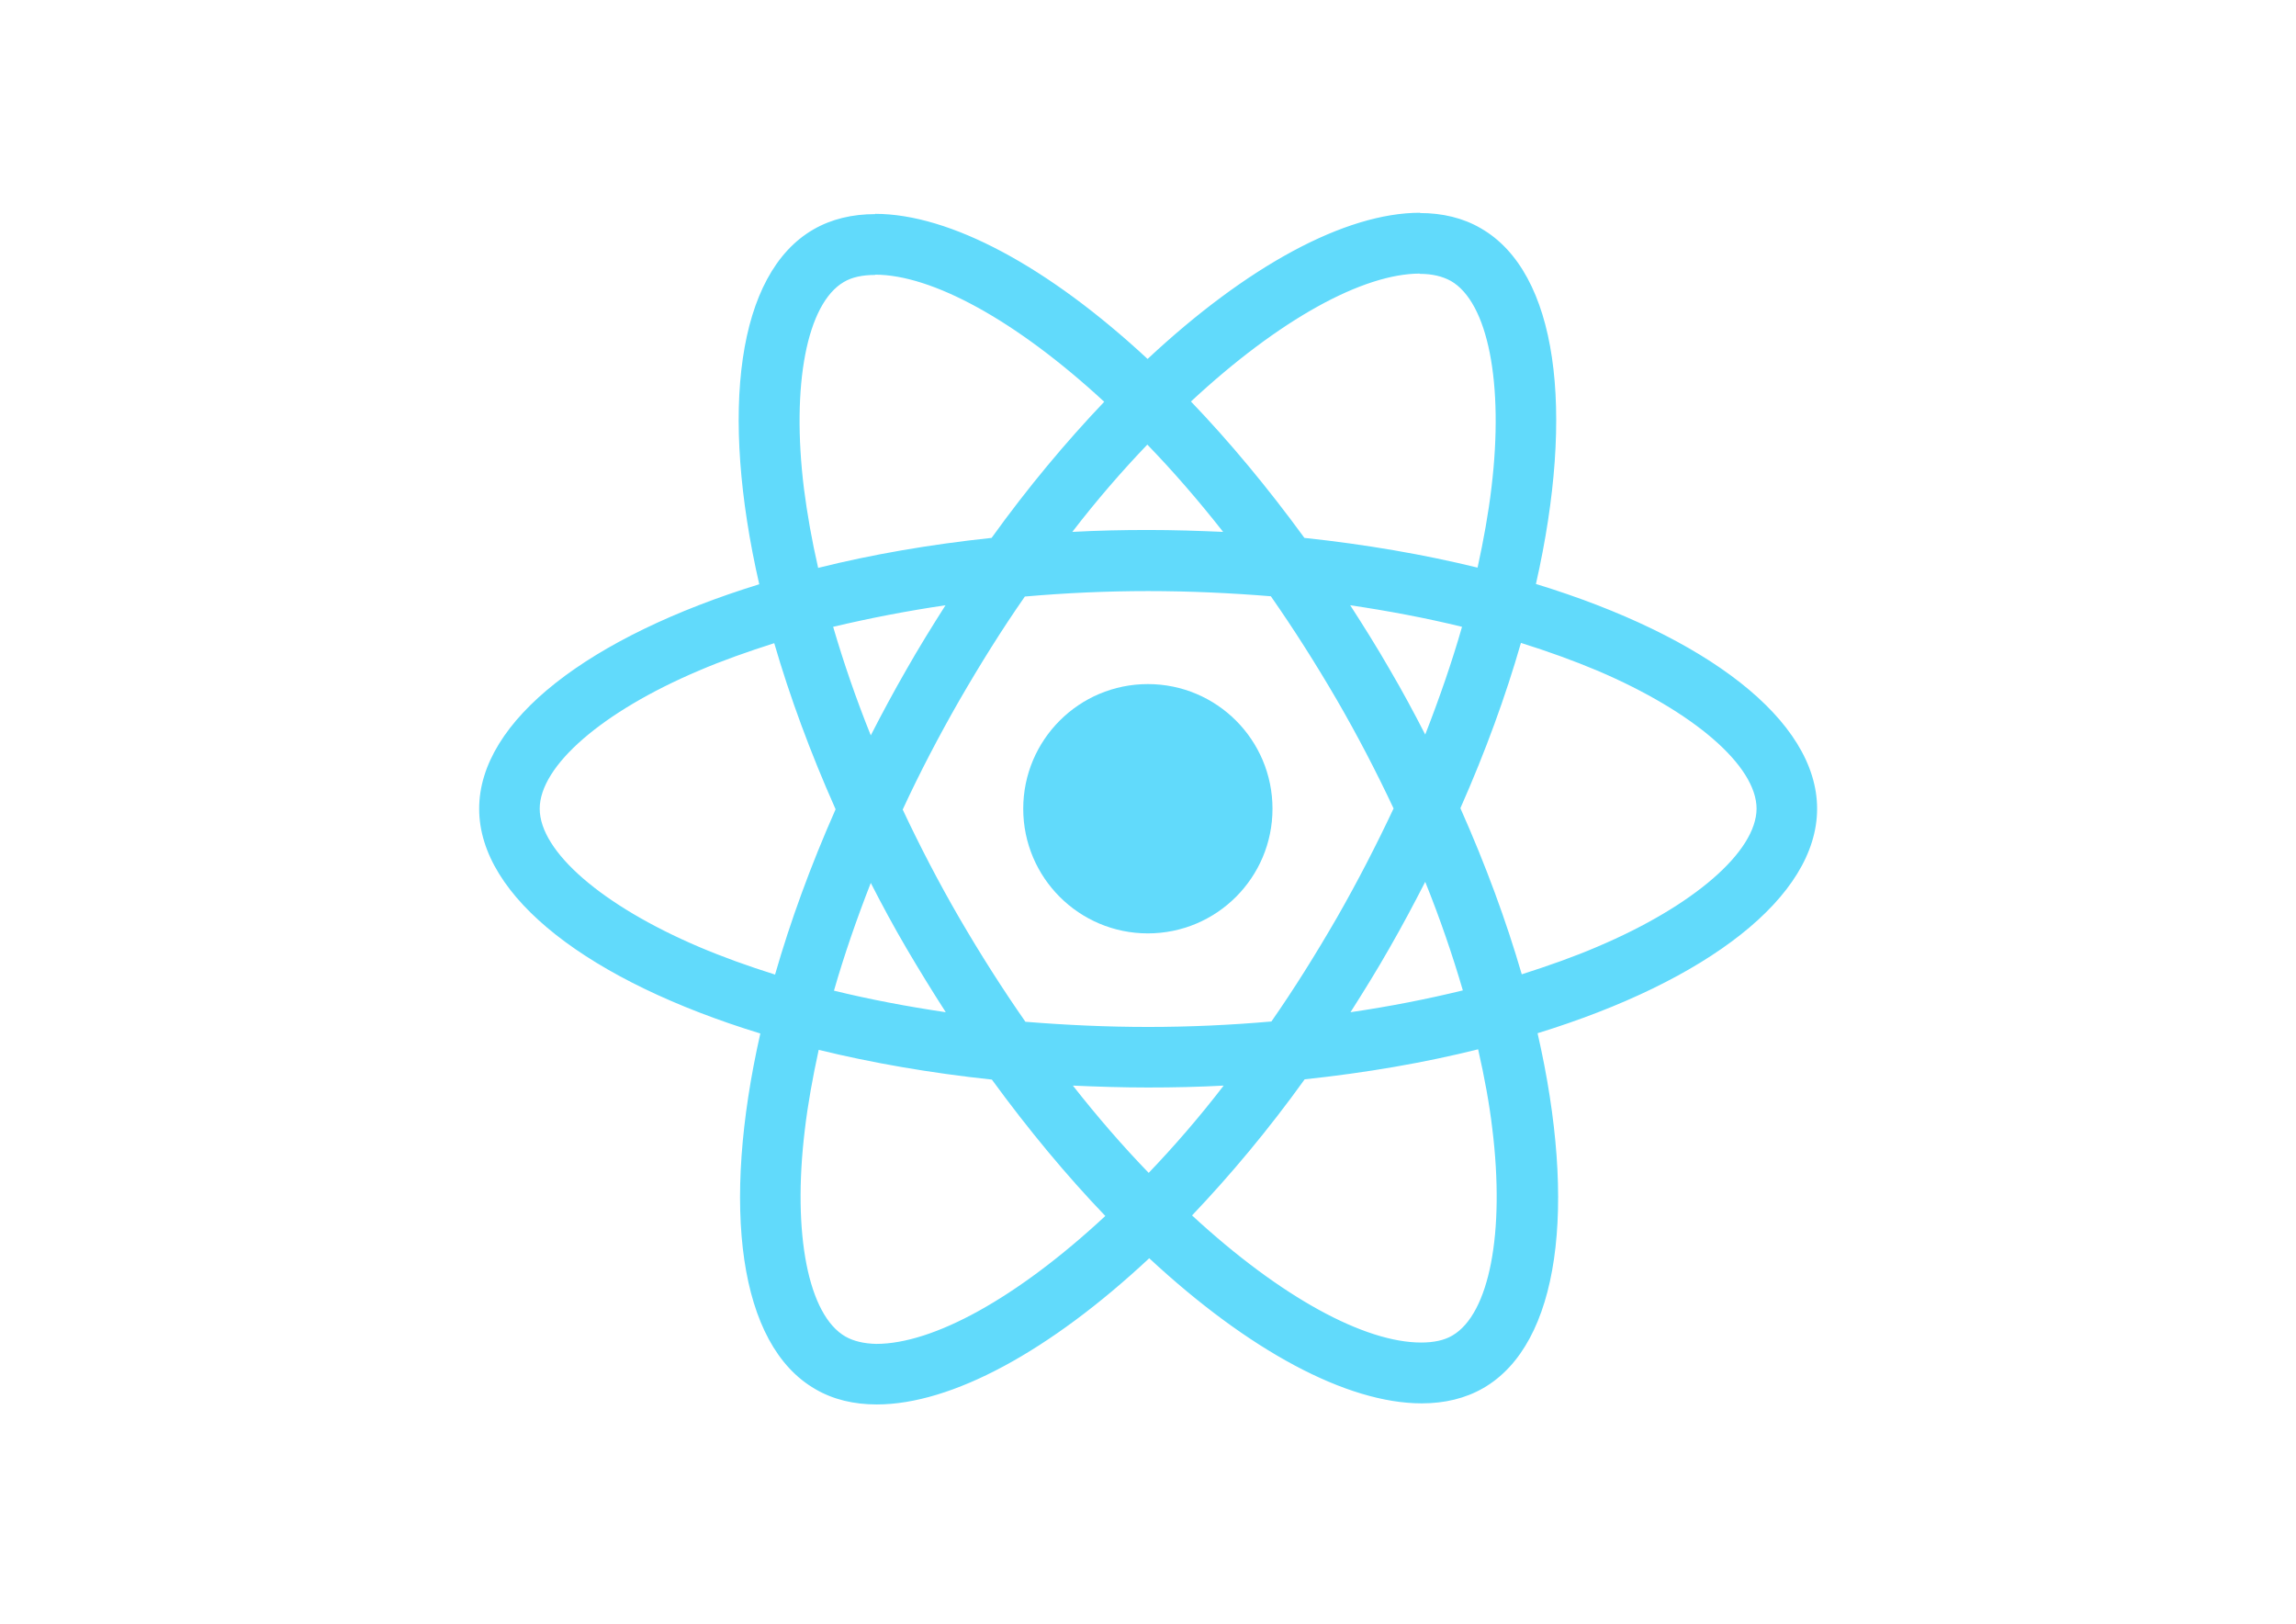
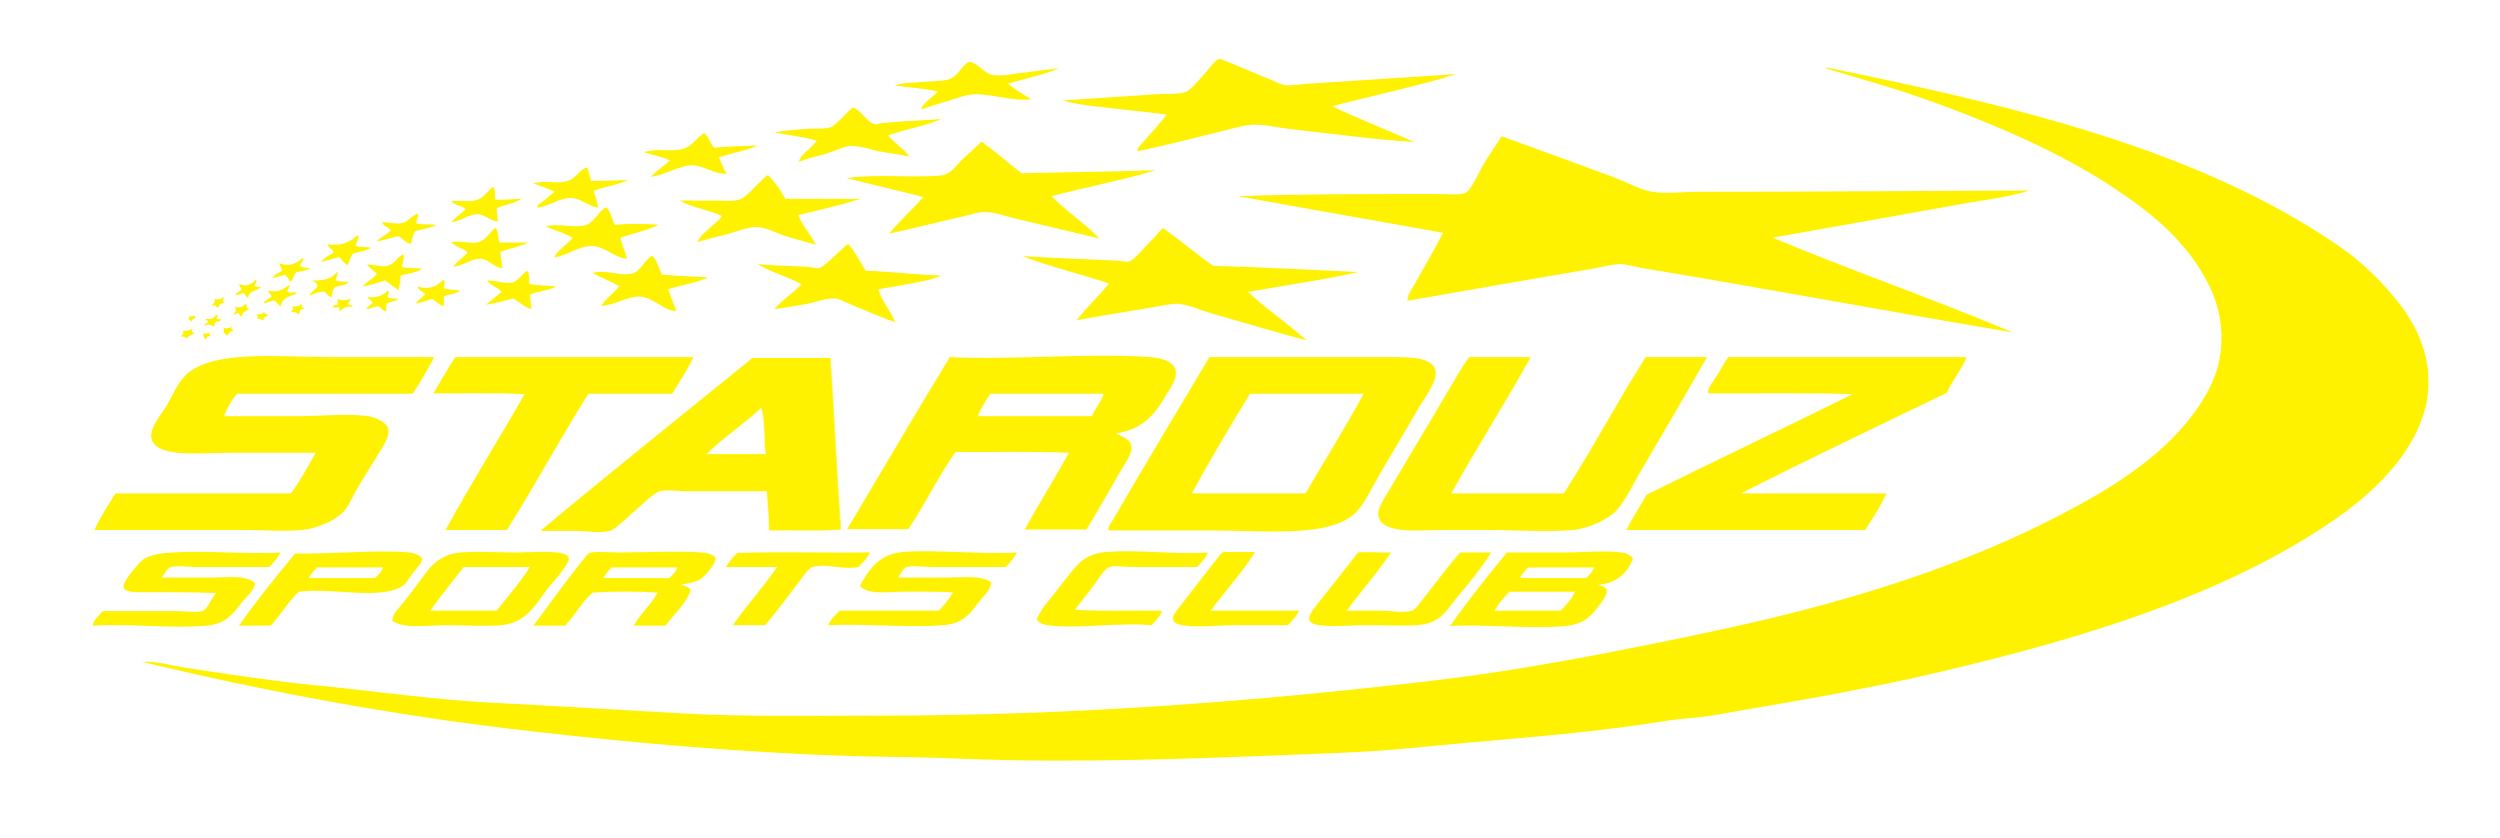
- <svg xmlns="http://www.w3.org/2000/svg" viewBox="0 0 841.9 595.3">
-   <g fill="#61DAFB">
-     <path d="M666.3 296.5c0-32.5-40.7-63.3-103.1-82.4 14.4-63.6 8-114.2-20.2-130.4-6.5-3.8-14.1-5.6-22.4-5.6v22.3c4.6 0 8.3.9 11.4 2.6 13.6 7.8 19.5 37.5 14.9 75.7-1.1 9.4-2.9 19.3-5.1 29.4-19.6-4.8-41-8.5-63.5-10.9-13.5-18.5-27.5-35.3-41.6-50 32.6-30.3 63.2-46.9 84-46.9V78c-27.5 0-63.5 19.6-99.9 53.6-36.4-33.8-72.4-53.2-99.9-53.2v22.3c20.7 0 51.4 16.5 84 46.6-14 14.7-28 31.4-41.3 49.9-22.6 2.4-44 6.1-63.6 11-2.3-10-4-19.7-5.2-29-4.7-38.2 1.1-67.9 14.6-75.8 3-1.8 6.9-2.6 11.5-2.6V78.5c-8.4 0-16 1.8-22.6 5.6-28.1 16.2-34.4 66.7-19.9 130.1-62.2 19.2-102.7 49.9-102.7 82.3 0 32.5 40.7 63.3 103.1 82.4-14.4 63.6-8 114.2 20.2 130.4 6.5 3.8 14.1 5.6 22.5 5.6 27.5 0 63.5-19.6 99.9-53.6 36.4 33.8 72.4 53.2 99.9 53.2 8.4 0 16-1.8 22.6-5.6 28.1-16.2 34.4-66.7 19.9-130.1 62-19.1 102.5-49.9 102.5-82.3zm-130.2-66.7c-3.7 12.9-8.3 26.2-13.5 39.5-4.1-8-8.4-16-13.1-24-4.6-8-9.5-15.8-14.4-23.4 14.2 2.1 27.9 4.7 41 7.9zm-45.8 106.5c-7.8 13.5-15.8 26.3-24.1 38.2-14.9 1.3-30 2-45.2 2-15.1 0-30.2-.7-45-1.9-8.3-11.9-16.4-24.6-24.2-38-7.6-13.1-14.5-26.4-20.8-39.8 6.2-13.4 13.2-26.8 20.7-39.9 7.8-13.5 15.8-26.3 24.1-38.2 14.9-1.3 30-2 45.2-2 15.1 0 30.2.7 45 1.9 8.3 11.9 16.4 24.6 24.2 38 7.6 13.1 14.5 26.4 20.8 39.8-6.3 13.4-13.2 26.8-20.7 39.9zm32.3-13c5.4 13.4 10 26.8 13.8 39.8-13.1 3.2-26.9 5.9-41.2 8 4.9-7.7 9.8-15.6 14.4-23.7 4.6-8 8.9-16.1 13-24.1zM421.2 430c-9.3-9.6-18.6-20.3-27.8-32 9 .4 18.2.7 27.5.7 9.4 0 18.7-.2 27.8-.7-9 11.7-18.3 22.4-27.5 32zm-74.4-58.9c-14.2-2.1-27.9-4.7-41-7.9 3.7-12.9 8.3-26.2 13.5-39.5 4.1 8 8.4 16 13.1 24 4.7 8 9.5 15.8 14.4 23.4zM420.7 163c9.3 9.6 18.6 20.3 27.8 32-9-.4-18.2-.7-27.5-.7-9.4 0-18.7.2-27.8.7 9-11.7 18.3-22.4 27.5-32zm-74 58.9c-4.9 7.7-9.8 15.6-14.4 23.7-4.6 8-8.9 16-13 24-5.4-13.4-10-26.8-13.8-39.8 13.1-3.1 26.9-5.8 41.2-7.9zm-90.5 125.2c-35.4-15.1-58.3-34.9-58.3-50.6 0-15.7 22.9-35.6 58.3-50.6 8.6-3.7 18-7 27.7-10.1 5.7 19.6 13.2 40 22.5 60.9-9.2 20.8-16.6 41.1-22.2 60.6-9.9-3.1-19.3-6.5-28-10.2zM310 490c-13.6-7.8-19.5-37.5-14.9-75.7 1.1-9.4 2.9-19.3 5.1-29.4 19.6 4.8 41 8.5 63.5 10.9 13.5 18.5 27.5 35.3 41.6 50-32.6 30.3-63.2 46.9-84 46.9-4.5-.1-8.3-1-11.3-2.7zm237.2-76.2c4.7 38.2-1.1 67.9-14.6 75.8-3 1.8-6.9 2.6-11.5 2.6-20.7 0-51.4-16.5-84-46.6 14-14.7 28-31.4 41.3-49.9 22.6-2.4 44-6.1 63.6-11 2.3 10.1 4.1 19.8 5.2 29.1zm38.5-66.7c-8.6 3.7-18 7-27.7 10.1-5.7-19.6-13.2-40-22.5-60.9 9.2-20.8 16.6-41.1 22.2-60.6 9.9 3.1 19.3 6.5 28.1 10.2 35.4 15.1 58.3 34.9 58.3 50.6-.1 15.7-23 35.6-58.4 50.6zM320.8 78.4z" />
-     <circle cx="420.9" cy="296.5" r="45.7" />
-     <path d="M520.5 78.1z" />
+ <svg xmlns="http://www.w3.org/2000/svg" xmlns:xlink="http://www.w3.org/1999/xlink" version="1.1" id="Layer_1" x="0px" y="0px" viewBox="0 0 567 190" style="enable-background:new 0 0 567 190;" xml:space="preserve">
+   <style type="text/css">
+ 	.st0{clip-path:url(#SVGID_00000041996502522056464930000003284987203831446420_);fill:#FFF200;}
+ </style>
+   <g>
+     <defs>
+       <rect id="SVGID_1_" x="-135" y="-26.3" width="841.9" height="595.3" />
+     </defs>
+     <clipPath id="SVGID_00000130628857933381331640000010736934294377905818_">
+       <use xlink:href="#SVGID_1_" style="overflow:visible;" />
+     </clipPath>
+     <path style="clip-path:url(#SVGID_00000130628857933381331640000010736934294377905818_);fill:#FFF200;" d="M330.5,16.8   c-9,2.8-18.9,4.8-28.2,7.3c5.9,2.9,12.4,5.3,18.5,8.1c-9.2-0.6-18.1-1.8-27.7-2.9c-3.1-0.3-6.4-1.2-9.2-1c-2.1,0.2-4.4,0.9-6.5,1.4   c-6.2,1.5-12.9,3.3-19.3,4.6c-0.2-0.7,0.7-1.4,1.3-2.1c1.6-1.9,3.7-4.1,5.3-6.2c-3.9-0.6-8.1-0.9-12.1-1.4c-4-0.5-8-0.8-11.6-1.8   c6.7-0.5,14-0.9,21-1.4c2.2-0.2,5,0.1,6.9-0.5c1.1-0.3,2.9-2.5,3.8-3.5c1.6-1.7,2.7-3.6,4-4.1c3.5,1.3,7.4,3.1,11.2,4.6   c1.2,0.5,2.6,1.3,3.7,1.4c1.5,0.2,3.4-0.2,5.1-0.3C307.7,18.3,319.5,17.5,330.5,16.8" />
+     <path style="clip-path:url(#SVGID_00000130628857933381331640000010736934294377905818_);fill:#FFF200;" d="M240.3,15.5   c-3.5,1.5-7.8,2.3-11.6,3.5c1.6,1.3,3.4,2.4,5.3,3.5c-4.3,0.6-8.9-1.3-13.2-1.1c-2,0.1-4.2,1.1-6.1,1.6c-2,0.6-3.9,1.2-5.7,1.8   c0.4-1.6,2.7-2.6,3.7-4.1c-3.1-0.6-6.5-0.9-9.7-1.3c1.8-0.7,4-0.6,6.1-0.8c2-0.2,4.5-0.1,6.2-0.6c2.1-0.7,2.9-3.2,4.6-4   c2.1,0.3,3.2,2.6,5.3,3c2.2,0.4,5.2-0.4,7.8-0.6C235.4,16,237.9,15.8,240.3,15.5" />
+     <path style="clip-path:url(#SVGID_00000130628857933381331640000010736934294377905818_);fill:#FFF200;" d="M414.2,15.5   c0-0.1,0.1-0.1,0.2-0.2c43.8,8.9,85.3,19,116.7,40.8c4.9,3.4,9.5,7.9,13.4,12.9c3.8,5,7.1,11.5,6.4,19.8   c-0.5,6.6-4.3,13.1-8.3,17.7c-4.1,4.8-9.1,8.8-14,12.1c-26.1,17.6-60.3,27.5-95.5,35.4c-3.6,0.8-7.2,1.5-10.8,2.2   c-10.7,2.2-21.6,3.9-32.8,5.9c-3.8,0.7-7.8,0.8-11.6,1.4c-18.2,3-38.1,4.2-58.3,6.2c-7.9,0.8-16.2,1.1-24.5,1.4   c-24.5,1-51.6,2-76.4,1c-8.4-0.4-16.8-0.4-25-0.6c-24.8-0.8-49.1-2.9-72.7-5.6c-31.4-3.5-61.3-9.2-88.8-15.8   c3.2-0.2,6.4,0.8,9.6,1.3c9.7,1.5,19.6,3,29.6,4c13.3,1.3,26.8,3.3,40.6,4c14,0.7,28.2,1.6,42.7,2.4c14.6,0.8,29.7,0.5,44.8,0.5   c44.7,0,86.4-3.3,126.2-8c13.3-1.6,26.3-3.8,38.7-6.2c12.4-2.4,24.8-4.9,37-7.8c23.9-5.7,46.6-13.3,66.6-23.8   c10-5.2,19.5-11.1,26.5-18.8c3.4-3.8,7-8.7,8.6-14.2c1.8-6.4,0.9-13.2-1.8-18.6c-5-10.2-13.2-16.7-22.5-22.8   c-9.2-6-19.6-10.9-30.1-15.1c-5.4-2.2-10.9-4.2-16.6-6.1C426.2,19,420.2,17.3,414.2,15.5" />
+     <path style="clip-path:url(#SVGID_00000130628857933381331640000010736934294377905818_);fill:#FFF200;" d="M213.6,27   c-3.7,1.6-8.2,2.3-12.1,3.7c1.4,1.8,3.5,2.9,4.8,4.8c-2.2-0.5-4.3-0.7-6.5-1.1c-2.1-0.4-4.4-1.3-6.4-1.3c-2,0-4.1,1.2-6.1,1.8   c-2.1,0.6-4.1,1-6.1,1.8c0.5-1.8,3-3.1,4.1-4.8c-2.9-0.9-6.5-1.2-9.6-1.9c2.4-0.4,4.8-0.6,7.6-0.8c1.8-0.1,3.8,0.1,5.1-0.3   c1.2-0.4,3.8-3.6,5.1-4.5c1.5,0.2,3.2,3.3,4.8,3.7c0.6,0.2,1.3-0.1,1.9-0.2C204.4,27.5,209.5,27.3,213.6,27" />
+     <path style="clip-path:url(#SVGID_00000130628857933381331640000010736934294377905818_);fill:#FFF200;" d="M162,33.5   c3.2-0.3,6.6-0.4,10-0.5c-2.7,1.2-6,1.7-8.9,2.7c0.6,1.2,1,2.6,1.8,3.7c-2.8,0.2-5-1.8-7.8-1.9c-2.9-0.1-6.4,2.3-9.4,2.6   c1.2-1.4,2.9-2.4,4.3-3.7c-1.7-0.9-4-1.2-5.9-1.9c3-1,6.4,0.1,9.1-0.8c2-0.7,3-2.7,4.6-3.5C160.8,30.9,161.1,32.5,162,33.5" />
+     <path style="clip-path:url(#SVGID_00000130628857933381331640000010736934294377905818_);fill:#FFF200;" d="M340.7,30.9   c7.7,2.8,17.1,6.2,25.7,9.4c2.8,1.1,6,2.8,8.4,3.2c3.2,0.5,7.2,0,10.8,0c24.7,0,50.2-0.2,74.9-0.3c-4.6,1.5-9.6,2-14.5,2.9   c-14.5,2.6-29.3,5.2-43.8,7.8c17.9,7.5,36.7,14,54.5,21.5c-27.5-4.6-55.6-9.9-83.5-14.5c-1.9-0.3-3.8-0.9-5.4-1   c-1.9,0-4.1,0.6-6.2,1c-13.8,2.3-28.3,4.9-42.2,7.3c-0.2-1.1,0.9-2.6,1.6-3.8c2-3.7,4.5-7.8,6.4-11.6c-15.5-2.8-31.1-5.5-46.5-8.3   C294.3,44,310.9,44,326,44c2,0,5.1,0.3,6.4-0.2c1.3-0.5,3.2-4.8,4-6.2C338,34.9,339.4,33,340.7,30.9" />
+     <path style="clip-path:url(#SVGID_00000130628857933381331640000010736934294377905818_);fill:#FFF200;" d="M262.2,38.6   c-7.5,2.3-15.8,3.8-23.6,5.9c3,3.2,7.6,6.1,10.8,9.6c-6.4-1.5-12.8-3.1-19.3-4.6c-2.1-0.5-4.4-1.4-6.4-1.4   c-1.7-0.1-3.8,0.7-5.7,1.1c-5.4,1.2-10.8,2.6-16.3,3.8c2.4-2.9,5.3-5.5,7.8-8.3c-5.7-1.5-11.6-2.8-17.4-4.3c6.8-1,14.8,0,21.4-0.6   c2.1-0.2,3.3-2.1,4.9-3.7c1.7-1.6,3-2.7,4.3-4c3.1,2.3,6,4.8,9.1,7.2C242.3,39,252,39,262.2,38.6" />
+     <path style="clip-path:url(#SVGID_00000130628857933381331640000010736934294377905818_);fill:#FFF200;" d="M133.3,38   c0.2,1.1,0.6,2,0.8,3c2.4,0.1,5.7-0.1,8.4-0.2c-2.3,1.2-5.4,1.5-7.8,2.5c0.4,1.2,0.8,2.4,1,3.8c-2.2-0.3-3.9-2.1-6.1-2.2   c-2.6-0.1-5,1.9-7.7,2.2c-0.1-0.8,1.1-1.2,1.8-1.8c0.7-0.6,1.4-1.3,2.1-1.8c-1.5-0.8-3.2-1.3-4.8-1.9c2.6-0.8,5.1,0.2,7.5-0.5   C130.5,40.8,131.4,38.3,133.3,38" />
+     <path style="clip-path:url(#SVGID_00000130628857933381331640000010736934294377905818_);fill:#FFF200;" d="M178.2,45.1h17.1   c-4.5,1.4-9.4,2.5-14.2,3.7c1,2.5,2.8,4.3,4,6.7c-2.2-0.6-4.4-1.2-6.7-1.9c-2.1-0.6-4.4-2-6.5-2.1c-2.1-0.1-4.6,1-6.9,1.6   c-2.3,0.6-4.5,1.1-6.7,1.8c0.3-1.2,1.6-2.1,2.5-3c1-1,2.3-1.8,3-2.9c-2.9-1.4-6.8-1.9-9.6-3.5c2.5-0.1,4.8,0.1,7,0   c2.1-0.1,4.6,0.3,6.5-0.2c1.7-0.4,5-4.7,6.5-5.6C175.9,41.3,177.1,43.2,178.2,45.1" />
+     <path style="clip-path:url(#SVGID_00000130628857933381331640000010736934294377905818_);fill:#FFF200;" d="M111.9,42.4   c0.6,0.6,0.3,1.9,0.5,2.9c2.1,0.1,3.9-0.2,5.9-0.2c-1.5,1.1-3.8,1.3-5.6,2.1c0.1,1,0.1,2.1,0.3,3c-1.8,0-2.8-1.5-4.5-1.6   c-2.1-0.1-3.9,1.6-6.1,1.8c0.9-1.1,2.2-1.9,3.2-2.9c-0.7-1-2.6-0.8-3.2-1.9c2.2-0.2,4,0.3,5.6-0.2C109.8,45,110.6,43.1,111.9,42.4" />
+     <path style="clip-path:url(#SVGID_00000130628857933381331640000010736934294377905818_);fill:#FFF200;" d="M139.5,51   c2.9-0.3,7-0.3,9.9,0c-2.5,1.3-5.8,1.9-8.6,2.9c0.3,1.8,1.1,3,1.4,4.8c-2.8-0.3-5-2.8-7.8-2.9c-2.9-0.1-5.6,2.1-8.6,2.6   c0.5-1.7,3-2.9,4.1-4.5c-1.8-1-4.1-1.7-6.1-2.5c3.1-0.9,6.1,0.4,8.9-0.3c2.1-0.5,3.1-3.3,4.8-4.1C138.6,47.9,138.8,49.7,139.5,51" />
+     <path style="clip-path:url(#SVGID_00000130628857933381331640000010736934294377905818_);fill:#FFF200;" d="M94.7,48.5   c0.6,0.2-0.4,1.4-0.2,2.2c1.3,0.3,3.1,0.1,4.5,0.3c-1.3,0.7-3.1,1-4.8,1.4c-0.5,0.8-0.7,1.9-1,3c-1.1-0.4-1.8-1.2-2.7-1.8   c-1.9,0.2-3.2,1-5.1,1.1c1-0.9,2.3-1.5,3.3-2.4c-0.4-0.8-2.1-1.1-1.9-1.9c1.6,0,3,0.5,4.3,0.2C92.6,50.4,93.5,48.8,94.7,48.5" />
+     <path style="clip-path:url(#SVGID_00000130628857933381331640000010736934294377905818_);fill:#FFF200;" d="M308.2,61.7   c-8,1.8-16.6,3-25,4.5c4,3.9,9.4,7.4,13.2,11c-7.1-1.9-14.4-4.1-21.8-6.2c-2.4-0.7-5-1.9-7.2-2.1c-1.7-0.1-3.9,0.5-5.9,0.8   c-5.6,0.9-11.4,1.9-17.2,2.9c2.3-3,5-5.4,7.3-8.3c-6.4-2.2-13.5-3.8-19.6-6.2c6.7,0.4,14.7,0.7,21.2,1c0.9,0,2.1,0.4,3,0.2   c1-0.3,2.9-2.5,3.8-3.5c1.6-1.6,2.8-2.9,3.8-4.1c4,2.7,7.5,5.9,11.5,8.6C286.3,60.6,297.2,61.2,308.2,61.7" />
+     <path style="clip-path:url(#SVGID_00000130628857933381331640000010736934294377905818_);fill:#FFF200;" d="M112.4,51.7   c0.8,0.6,0.4,2.4,1,3.3h6.5c-1.9,0.9-4.2,1.4-6.4,2.1c0.2,1.2,0.3,2.4,0.5,3.7c-1.9-0.1-3-1.9-4.8-2.1c-2.1-0.2-4,1.6-6.4,1.8   c0.9-1.2,2.3-2.1,3.3-3.2c-1-1.1-2.8-1.2-3.7-2.4c2.4-0.4,4.4,0.5,6.2,0C110.4,54.4,111.2,52.4,112.4,51.7" />
+     <path style="clip-path:url(#SVGID_00000130628857933381331640000010736934294377905818_);fill:#FFF200;" d="M81.2,53.3   c0.4,0.7-0.4,1.6-0.5,2.4c0.8,0.5,2.5,0.2,3.5,0.5c-1.1,0.7-2.7,0.9-4.1,1.3c-0.6,0.7-0.8,1.9-1.3,2.7c-0.7-0.6-1.3-1.2-1.9-1.9   c-1.3,0.4-2.8,0.8-4.1,1.1c0.7-0.9,1.8-1.5,2.9-2.1c-0.2-0.9-1.2-1-1.4-1.9C77.6,55.9,79.5,54.8,81.2,53.3" />
+     <path style="clip-path:url(#SVGID_00000130628857933381331640000010736934294377905818_);fill:#FFF200;" d="M196.4,61.4   c5.9,0.2,11.2,0.9,17.1,1.1c-2,1-4.5,1.3-6.9,1.8c-2.5,0.5-4.9,0.9-7.3,1.3c0.6,2.5,2.8,4.8,3.8,7.5c-3.4-1.2-6.7-2.7-10.2-4.1   c-1.1-0.4-2.4-1.2-3.3-1.3c-2.1-0.2-4.6,0.9-6.9,1.3c-2.3,0.4-4.6,0.8-7,1.1c1.8-2.1,4.2-3.6,6.1-5.6c-3-1.8-6.9-2.7-9.9-4.6   c3.9,0.4,7.4,0.4,11.3,0.6c0.9,0,1.9,0.5,2.6,0.3c0.9-0.2,2.4-1.7,3.3-2.5c1.3-1.2,2.3-2.2,3.3-3C194,57,195.1,59.3,196.4,61.4" />
+     <path style="clip-path:url(#SVGID_00000130628857933381331640000010736934294377905818_);fill:#FFF200;" d="M91.4,57.7   c0.5,0.3-0.1,2.1-0.2,2.9c1.4,0.2,3.1,0.2,4.6,0.3c-1.2,1-3.3,1.1-4.9,1.6c0,1.3-0.3,2.2-0.5,3.3c-1.1-0.7-2-1.5-3-2.2   c-1.7,0.5-3.3,1.1-5.1,1.4c0.9-1.2,2.3-1.7,3.2-2.9c-0.7-0.8-1.7-1.2-2.2-2.1c1.7,0,3.2,0.6,4.5,0.3C89.3,60.1,90.2,58.3,91.4,57.7   " />
+     <path style="clip-path:url(#SVGID_00000130628857933381331640000010736934294377905818_);fill:#FFF200;" d="M150.2,62.3   c3.4,0.3,7,0.4,10.5,0.6c-2.7,1.3-6.1,1.7-9.1,2.7c0.6,1.7,1.2,3.4,1.9,4.9c-2.9,0.1-5-2.9-8-3.2c-3-0.3-5.8,1.9-9.1,2.1   c1.1-1.8,2.9-2.9,4.1-4.5c-1.9-1.1-4.1-1.9-6.1-3c3.2-0.8,6.1,0.7,8.8,0.2c2.2-0.4,3-3.3,4.8-4.1C149.1,59.1,149.5,60.9,150.2,62.3   " />
+     <path style="clip-path:url(#SVGID_00000130628857933381331640000010736934294377905818_);fill:#FFF200;" d="M68.6,58.5   c0.7,0.3-0.5,1.1-0.5,1.8c0.4,0.5,1.7,0.3,2.2,0.6c-0.8,0.5-2,0.6-3,0.8c-0.8,0.5-0.6,1.9-1.6,2.2c-0.1-0.7-0.6-1.1-1-1.6   c-0.9,0.3-2,0.5-2.9,0.8c0.4-1,1.6-1.1,2.2-1.8c-0.1-0.7-0.6-0.9-0.6-1.6C65.7,60.6,67.4,59.7,68.6,58.5" />
+     <path style="clip-path:url(#SVGID_00000130628857933381331640000010736934294377905818_);fill:#FFF200;" d="M119.6,61.4   c0.6,0.6,0.4,1.9,0.5,3c1.8,0.4,4.2,0.3,6.1,0.6c-1.7,0.9-4.1,1-5.9,1.8c-0.1,1.3,0.3,2.1,0.2,3.3c-1.7-0.5-2.7-1.7-4.1-2.4   c-2,0.5-3.9,1.1-6.1,1.4c1.1-1,2.3-1.9,3.5-2.9c-0.8-1.1-2.5-1.3-3.2-2.6c2,0,3.8,0.8,5.4,0.5C117.6,63.9,118.4,62.1,119.6,61.4" />
+     <path style="clip-path:url(#SVGID_00000130628857933381331640000010736934294377905818_);fill:#FFF200;" d="M76.4,61.7   c0.6,0.1-0.3,1.3-0.2,1.9c0.8,0.3,1.8,0.3,2.9,0.3c-0.6,0.9-2.2,0.8-3.2,1.3c-0.4,0.6-0.6,1.3-0.6,2.2c-1-0.1-1.1-1-1.9-1.3   c-1.2,0.1-2.2,0.5-3.2,1c0.5-1.5,3.4-2.1,0.6-3.5C73.3,63.7,75.3,63.3,76.4,61.7" />
+     <path style="clip-path:url(#SVGID_00000130628857933381331640000010736934294377905818_);fill:#FFF200;" d="M57.9,63.5   c0.7,0.1-0.1,1-0.2,1.3c0.4,0.3,0.9,0.3,1.6,0.3c-1,0.9-2.8,0.8-3,2.4c-0.6,0-0.5-0.8-1-1c-0.7,0-1.4,0.6-1.9,0.3   c0.4-0.5,1-0.7,1.4-1.1c-0.1-0.4-0.5-0.7-0.5-1.3C55.9,65.1,57.2,64.5,57.9,63.5" />
+     <path style="clip-path:url(#SVGID_00000130628857933381331640000010736934294377905818_);fill:#FFF200;" d="M100.5,63.5   c0.7,0.1,0.2,1.5,0.2,1.9c1.1,0.3,2.5,0.3,3.7,0.5c-0.9,0.8-2.5,0.8-3.7,1.3v2.2c-1.2-0.2-1.7-1.1-2.7-1.6   c-1.2,0.4-2.4,0.8-3.7,1.1c0.5-0.9,1.5-1.3,2.1-2.1c-0.3-0.9-1.5-0.7-1.6-1.8C97.5,65.8,99.2,64.9,100.5,63.5" />
+     <path style="clip-path:url(#SVGID_00000130628857933381331640000010736934294377905818_);fill:#FFF200;" d="M65.7,64.6   c0,0.7-0.5,0.9-0.5,1.6c0.4,0.4,1.8-0.1,2.2,0.3c-1.5,0.7-3.5,1-3.7,3c-0.6-0.3-0.8-0.9-1.3-1.3c-1-0.1-2,0.7-2.6,0.5   c0.4-0.7,1.2-0.9,1.8-1.4c-0.1-0.7-0.7-0.8-0.8-1.4C63.3,66.5,64.4,65.4,65.7,64.6" />
+     <path style="clip-path:url(#SVGID_00000130628857933381331640000010736934294377905818_);fill:#FFF200;" d="M88,65.9   c0.5,0.4-0.2,1,0,1.6c0.7,0.3,1.7,0.2,2.5,0.3c-0.7,0.5-1.8,0.6-2.7,1c-0.2,0.4-0.2,1.1-0.2,1.8c-0.9-0.1-1-0.9-1.8-1.1   c-1.1,0-1.7,0.6-2.7,0.6c0.3-0.6,0.9-0.9,1.4-1.3c0-0.7-1.2-1-1-1.4C85.9,67.6,87.1,66.8,88,65.9" />
+     <path style="clip-path:url(#SVGID_00000130628857933381331640000010736934294377905818_);fill:#FFF200;" d="M50.7,67.3   c0.2,0.4-0.4,0.9,0.2,1.4c-0.9,0-1.2,0.5-1.4,1.1c-0.6-0.2-0.8-1-1.4-0.3c-0.3-0.6,1.1-0.6,0.5-1.8C49.3,68.2,50.4,67.8,50.7,67.3" />
+     <path style="clip-path:url(#SVGID_00000130628857933381331640000010736934294377905818_);fill:#FFF200;" d="M76.6,67.8   c1.2,0.5,1.8,0.3,3,0c-0.1,0.4-0.5,0.6-0.6,1c0,0.6,1,0.2,1,0.8c-1.7-0.3-2.3,0.5-3,1.1c0-0.4,0.1-0.9-0.2-1.1   c-0.4,0.1-1,0.3-1.3,0c0.1-0.4,0.6-0.4,1.1-0.5V67.8z" />
+     <path style="clip-path:url(#SVGID_00000130628857933381331640000010736934294377905818_);fill:#FFF200;" d="M68.4,68.7   c0,0.7,0.1,1.1,0.8,1.4c-1.1-0.2-1.3,0.5-1.4,1.3c-0.4-0.5-1-0.8-1.9-0.5c0.5-0.5,0.8-0.7,0.3-1.4C67.3,69.6,68.1,69.4,68.4,68.7" />
+     <path style="clip-path:url(#SVGID_00000130628857933381331640000010736934294377905818_);fill:#FFF200;" d="M55.7,68.9   c0.6,0.2-0.2,1.3,1,1.1c-0.7,0.5-1.8,0.6-1.8,1.8c-0.5-0.1-0.5-0.5-0.8-0.8c-0.5,0-0.7,0.4-1.3,0.3c0.6-0.5,1-0.8,0.5-1.8   C54.2,70,55.3,69.5,55.7,68.9" />
+     <path style="clip-path:url(#SVGID_00000130628857933381331640000010736934294377905818_);fill:#FFF200;" d="M59.8,70.8   c0.4,0.1,0.3,0.7,1,0.5c0,0.7-1.2,0.3-1,1.3c-0.6,0.2-0.8-0.7-1.3-0.2c-0.2-0.3,0.1-0.7-0.3-1.1C58.9,71.3,59.6,71.3,59.8,70.8" />
+     <path style="clip-path:url(#SVGID_00000130628857933381331640000010736934294377905818_);fill:#FFF200;" d="M49.1,71.4   c0.5,0.1,0.1,0.6,0,1h1.1c-0.1,0.5-0.7,0.5-1.3,0.6c-0.1,0.4-0.3,0.6-0.3,1.1c-0.7-0.4-1.4-0.7-2.2-0.2c-0.1-0.6,0.7-0.4,0.8-1   c-0.1-0.3-0.6-0.1-0.5-0.6C48.1,72.6,48.5,72,49.1,71.4" />
+     <path style="clip-path:url(#SVGID_00000130628857933381331640000010736934294377905818_);fill:#FFF200;" d="M42.9,71.6   c0.4,0.4,0.8,0,1.3,0c-0.1,0.3,0.1,0.3,0.3,0.3c-0.2,0.4-0.9,0.3-1,1c-0.3,0-0.2-0.4-0.6-0.3V71.6z" />
+     <path style="clip-path:url(#SVGID_00000130628857933381331640000010736934294377905818_);fill:#FFF200;" d="M52.6,74.1   c-0.5,0.5,0.3,0.5,0.3,1c-1-0.2-0.8,0.9-1.6,1c0-0.4-0.2-0.5-0.6-0.5c0.1-0.6,0.2-0.8,0-1.3C51.4,74.7,52,74.3,52.6,74.1" />
+     <path style="clip-path:url(#SVGID_00000130628857933381331640000010736934294377905818_);fill:#FFF200;" d="M43.4,74.5   c0.2,0.4-0.1,1,0.8,1c-0.6,0.5-1.6,0.5-1.8,1.4c-0.4-0.5-0.5-0.7-1.4-0.5c0.3-0.5,0.8-0.6,0.5-1.4C42.3,75,43.1,75,43.4,74.5" />
+     <path style="clip-path:url(#SVGID_00000130628857933381331640000010736934294377905818_);fill:#FFF200;" d="M47.7,75.4   c0,0.1-0.2,0.2-0.2,0.3c0.1,0.2,0.2,0.3,0.5,0.3c-0.5,0.3-1.2,0.3-1.3,1c-0.6-0.4-0.4-0.7-0.6-1.3C46.6,75.6,47.1,75.7,47.7,75.4" />
+     <path style="clip-path:url(#SVGID_00000130628857933381331640000010736934294377905818_);fill:#FFF200;" d="M98.5,81   c-1.5,2.9-3.1,5.7-4.9,8.3H53.8c-1.3,1.4-2.2,3.2-3,5.1h16.4c5.5,0,11.3-0.7,16.4,0c1.8,0.3,4.2,1.4,4.5,3c0.3,1.8-1.3,4-2.1,5.3   c-1.9,3.2-3.6,5.7-5.4,8.9c-0.9,1.6-1.6,3.4-2.7,4.5c-2,2-5.8,3.8-9.6,4.1c-3.7,0.4-7.9,0-11.8,0H21.4c1.4-3,3.1-5.6,4.8-8.3H66   c2.1-2.8,3.8-6,5.6-9.2c-6.1,0-13.3,0-20.4,0c-5.7,0-16.5,1.3-16.9-3.7c-0.2-2.2,2.5-5.3,3.5-7c1.4-2.4,2.4-5,4.3-6.9   c6.1-5.9,21.3-4.1,33.5-4.1H98.5z" />
+     <path style="clip-path:url(#SVGID_00000130628857933381331640000010736934294377905818_);fill:#FFF200;" d="M103.3,81h54   c-1.1,2.6-3.2,5.7-4.8,8.3h-19c-6.4,10.1-12.1,20.8-18.5,30.9h-13.9c5.7-10.5,12-20.4,17.9-30.8c-6.6-0.4-13.9-0.1-20.7-0.2   C100,86.5,101.5,83.6,103.3,81" />
+     <path style="clip-path:url(#SVGID_00000130628857933381331640000010736934294377905818_);fill:#FFF200;" d="M172.7,92.5   c-3.9,3.7-8.6,6.7-12.4,10.5h13.4C173.3,99.5,173.6,95.4,172.7,92.5 M188.4,81c0.9,12.9,1.5,26.7,2.4,39.1   c-5.1,0.4-10.9,0.1-16.3,0.2c0-3.1-0.4-5.9-0.5-8.9h-18.2c-2,0-4.4-0.4-6.1,0c-1.4,0.4-4.4,3.4-5.7,4.5c-0.8,0.6-1.7,1.6-2.7,2.4   c-0.7,0.6-2.1,1.9-2.9,2.1c-2.4,0.6-5.5,0-8,0h-7.8c15.9-13.3,32.1-26.2,48.1-39.2H188.4z" />
+     <path style="clip-path:url(#SVGID_00000130628857933381331640000010736934294377905818_);fill:#FFF200;" d="M221.9,94.4h25.8   c0.8-1.8,2.1-3.1,2.7-5.1h-25.7C223.7,90.8,222.6,92.4,221.9,94.4 M215.5,81c14.1,0.7,31.8-1,45.6,0c2.6,0.2,5.5,1.1,5.7,3.3   c0.2,1.8-1.2,3.6-2.1,5.1c-2.6,4.6-5.5,8-11.5,8.9c1.5,0.8,3.3,1.2,3.5,3c0.2,1.8-1.3,3.5-2.2,5.1c-2.5,4.3-5.8,10.2-8,13.7h-14   c3.2-5.9,6.8-11.5,10-17.4c-8.2-0.4-17.2-0.1-25.7-0.2c-3.9,5.5-6.9,11.9-10.7,17.5h-13.9C200,107,207.6,93.9,215.5,81" />
+     <path style="clip-path:url(#SVGID_00000130628857933381331640000010736934294377905818_);fill:#FFF200;" d="M270.4,111.9h25.8   c4.4-7.5,9-14.9,13.2-22.6h-25.8C279.1,96.7,274.6,104.2,270.4,111.9 M274.4,81h40.8c4.1,0,9.7-0.2,10.5,3c0.6,2.4-2.6,6.4-3.7,8.3   c-3.2,5.6-5.9,10-9.1,15.5c-1.5,2.6-2.9,5.6-4.6,7.7c-5.4,6.7-20.9,4.8-33.5,4.8h-23.3c-0.2-0.9,0.6-1.7,1-2.4   C259.5,105.9,267.2,93,274.4,81" />
+     <path style="clip-path:url(#SVGID_00000130628857933381331640000010736934294377905818_);fill:#FFF200;" d="M333.3,81h14   c-5.8,10.5-12.2,20.4-18,30.9h25.5c6.5-10,12.2-20.9,18.6-30.9h13.9c-4.9,8.6-10,17.3-15.1,26c-1.6,2.8-3.2,6.1-5.1,8.4   c-1.7,2.1-6.2,4.4-10.2,4.8c-5.8,0.5-13.1,0-19.8,0h-9.9c-5.3,0-14.1,1.1-14.5-3.5c-0.1-1.3,1.2-3.5,2.1-4.9   c4.3-7.3,8.7-14.5,12.9-21.7C329.6,87,331.3,83.8,333.3,81" />
+     <path style="clip-path:url(#SVGID_00000130628857933381331640000010736934294377905818_);fill:#FFF200;" d="M392.2,81h54   c-1.2,3-3.2,5.2-4.5,8.1c-15.6,7.5-31.3,15-46.7,22.8h33c-1.3,3-3.1,5.6-4.8,8.3H369c1.4-2.8,3.1-5.3,4.6-8   c15.5-7.7,31.2-15.1,46.7-22.8c-10.6-0.4-21.9-0.1-32.8-0.2c-0.1-1.1,1.1-2.5,1.9-3.8C390.4,83.9,391.1,82.3,392.2,81" />
+     <path style="clip-path:url(#SVGID_00000130628857933381331640000010736934294377905818_);fill:#FFF200;" d="M63.6,125.3   c-0.6,1.4-1.6,2.3-2.5,3.3H44.4c-1.9,0-4.3-0.4-5.6,0c-1,0.3-1.5,1.7-2.1,2.4H48c3.7,0,7.8-0.7,9.9,1.3c-0.4,1.9-1.9,2.9-3,4.3   c-2,2.5-3.5,4.9-8,5.3c-7.6,0.7-17.8-0.5-25.8,0c-0.3-0.9,1.5-2.4,2.2-3.3h16.9c1.9,0,4.3,0.4,5.6,0c1.6-0.5,2.1-3.2,3.3-4.1   c-5.1-0.2-11.1-0.2-17.1-0.2c-1.4,0-3.7,0-4-1.1c-0.3-1.2,3.6-5.7,4.6-6.4c1.3-0.8,3.4-1.3,5.3-1.4   C45.8,124.7,56.1,125.8,63.6,125.3" />
+     <path style="clip-path:url(#SVGID_00000130628857933381331640000010736934294377905818_);fill:#FFF200;" d="M71.9,128.7   c-0.6,0.8-1.4,1.4-1.8,2.4h15c0.7-0.7,1.4-1.3,1.8-2.4H71.9z M67.8,134.2c-2.4,2.2-4.1,5.3-6.4,7.7h-7.2c4-5.7,8.4-11.1,12.8-16.4   c6.3,0.3,19-0.9,25.8-0.2c1.1,0.1,2.7,0.7,2.9,1.3c0.3,1-1.5,2.6-1.9,3.2c-1,1.3-1.5,2.3-2.2,2.9C86.7,136.3,75.5,133.2,67.8,134.2   " />
+     <path style="clip-path:url(#SVGID_00000130628857933381331640000010736934294377905818_);fill:#FFF200;" d="M97.6,138.5h15.1   c2.5-3.3,5.3-6.3,7.5-9.9h-15C102.7,131.9,100,135.1,97.6,138.5 M89,140.8c0-1.7,1.5-2.8,2.4-4c0.9-1.1,1.8-2.3,2.7-3.5   c2.7-3.4,4.5-7.5,10.4-8c3.8-0.3,8.5,0,12.9,0c3.4,0,10.9-0.7,11.6,1.1c0.6,1.3-4.2,6.3-4.9,7.3c-2.6,3.4-4.7,7.6-10.4,8.1   c-3.8,0.3-8.5,0-12.9,0C96.3,141.9,91.6,142.6,89,140.8" />
+     <path style="clip-path:url(#SVGID_00000130628857933381331640000010736934294377905818_);fill:#FFF200;" d="M138.7,128.7   c-0.6,0.8-1.3,1.4-1.8,2.4h15c0.7-0.7,1.4-1.4,1.8-2.4H138.7z M154.5,132.6c0.8,0.4,1.9,0.4,2.2,1.3c-1,3-3.8,5.4-5.7,8h-7.2   c1.5-2.8,3.9-4.7,5.4-7.5c-4.6-0.3-10.3-0.3-14.8,0c-2.4,2.2-4,5.2-6.2,7.5H121c3.8-5,7.9-10.9,12.4-16.3c0.6-0.7,4.7-0.3,7-0.3   c6,0,13.3-0.4,18.6,0c1.4,0.1,3.2,0.5,3.3,1.3c0.3,1-1.9,3.5-2.6,4.1C158.4,132.1,156.4,132.2,154.5,132.6" />
+     <path style="clip-path:url(#SVGID_00000130628857933381331640000010736934294377905818_);fill:#FFF200;" d="M197.4,125.3   c-0.7,1.3-1.6,2.3-2.6,3.3c-3.8,0.7-7.5-0.9-10.5,0c-0.8,0.2-2.2,2.3-2.9,3.2c-2.6,3.4-5.3,7.1-7.8,10h-7.3   c3.1-4.6,6.9-8.6,10-13.2h-11.6c0.7-1.1,1.8-2.7,2.7-3.2C177,125.1,188.1,125.4,197.4,125.3" />
+     <path style="clip-path:url(#SVGID_00000130628857933381331640000010736934294377905818_);fill:#FFF200;" d="M230.7,125.3   c-0.6,1.3-1.6,2.4-2.5,3.3h-16.9c-1.9,0-4.3-0.4-5.6,0c-0.9,0.3-1.4,1.7-1.9,2.4h11.2c3.6,0,7.7-0.6,9.9,1.1   c-0.2,1.9-1.7,3-2.7,4.3c-2,2.6-3.6,5.1-8.3,5.4c-7.7,0.6-18.1-0.4-26,0c0.6-1.4,1.6-2.3,2.6-3.3h22.5c1.2-1.3,2.3-2.6,3.2-4.1   c-3.2-0.3-7.3-0.2-11.2-0.2c-3.7,0-7.9,0.8-9.9-1.3c2-3.7,4.3-7.2,9.7-7.7C212.2,124.6,223.1,125.8,230.7,125.3" />
+     <path style="clip-path:url(#SVGID_00000130628857933381331640000010736934294377905818_);fill:#FFF200;" d="M274,125.3   c-0.2,1.1-1.6,2.4-2.4,3.3h-15c-1.6,0-3.7-0.4-4.9,0c-1.2,0.4-3.1,3.7-4,4.8c-1.4,1.7-2.6,3.3-3.8,4.9c6.2,0.4,13.1,0.1,19.6,0.2   c0.3,0.9-1.5,2.4-2.2,3.3c-7.4-0.7-16.6,0.9-23.6,0c-0.9-0.1-2-0.5-2.5-1.3c1.1-2.7,3.1-4.6,4.8-6.9c0.8-1,1.7-2.2,2.6-3.3   c2.1-2.7,3.9-4.7,8.3-5.1C257.8,124.6,266.5,125.8,274,125.3" />
+     <path style="clip-path:url(#SVGID_00000130628857933381331640000010736934294377905818_);fill:#FFF200;" d="M284.7,125.3   c-2.7,4.4-6.8,8.8-10,13.2h20.1c-0.7,1.3-1.6,2.3-2.6,3.3h-12c-4.1,0-8.4,0.6-12,0c-4.1-0.7-1.1-3.4,0.3-5.3c3-3.8,5.7-7.4,8.6-11   c0.1-0.1,0.3-0.2,0.5-0.3H284.7z" />
+     <path style="clip-path:url(#SVGID_00000130628857933381331640000010736934294377905818_);fill:#FFF200;" d="M315.6,125.3   c-3.1,4.7-6.8,8.7-10,13.2h7.5c2.4,0,5.3,0.6,7.3,0c0.8-0.3,2.1-2.2,2.9-3.2c2.7-3.4,5.3-7,8-10h7c-1.4,2.4-3.3,4.8-5.3,7.3   c-0.9,1.1-1.9,2.3-2.9,3.5c-2.2,2.8-3.6,5.4-8.8,5.7c-3.3,0.2-7.3,0-11,0c-3.8,0-7.9,0.4-11,0c-4.2-0.6-1.6-3.2,0-5.3   c3-3.8,5.9-7.4,8.8-11.2C310.3,125.1,313.7,125.4,315.6,125.3" />
+     <path style="clip-path:url(#SVGID_00000130628857933381331640000010736934294377905818_);fill:#FFF200;" d="M339.1,138.5h15   c1.2-1.3,2.5-2.5,3.2-4.3h-14.8C341.2,135.5,340,136.9,339.1,138.5 M346.7,128.7c-0.6,0.8-1.4,1.4-1.8,2.4h15   c0.7-0.7,1.4-1.4,1.8-2.4H346.7z M341.9,125.3c3.8,0,8.3,0,12.9,0c4.5,0,9.3-0.5,13.1,0c1,0.1,1.9,0.5,2.6,1.3   c-1.2,3.5-3.7,5.6-8,6.1c3.7,0.5,1.6,2.9,0.2,4.8c-1.9,2.5-3.5,4.1-7.7,4.5c-7.8,0.7-19.2-0.5-26,0   C333.1,136.1,337.5,130.7,341.9,125.3" />
  </g>
</svg>
